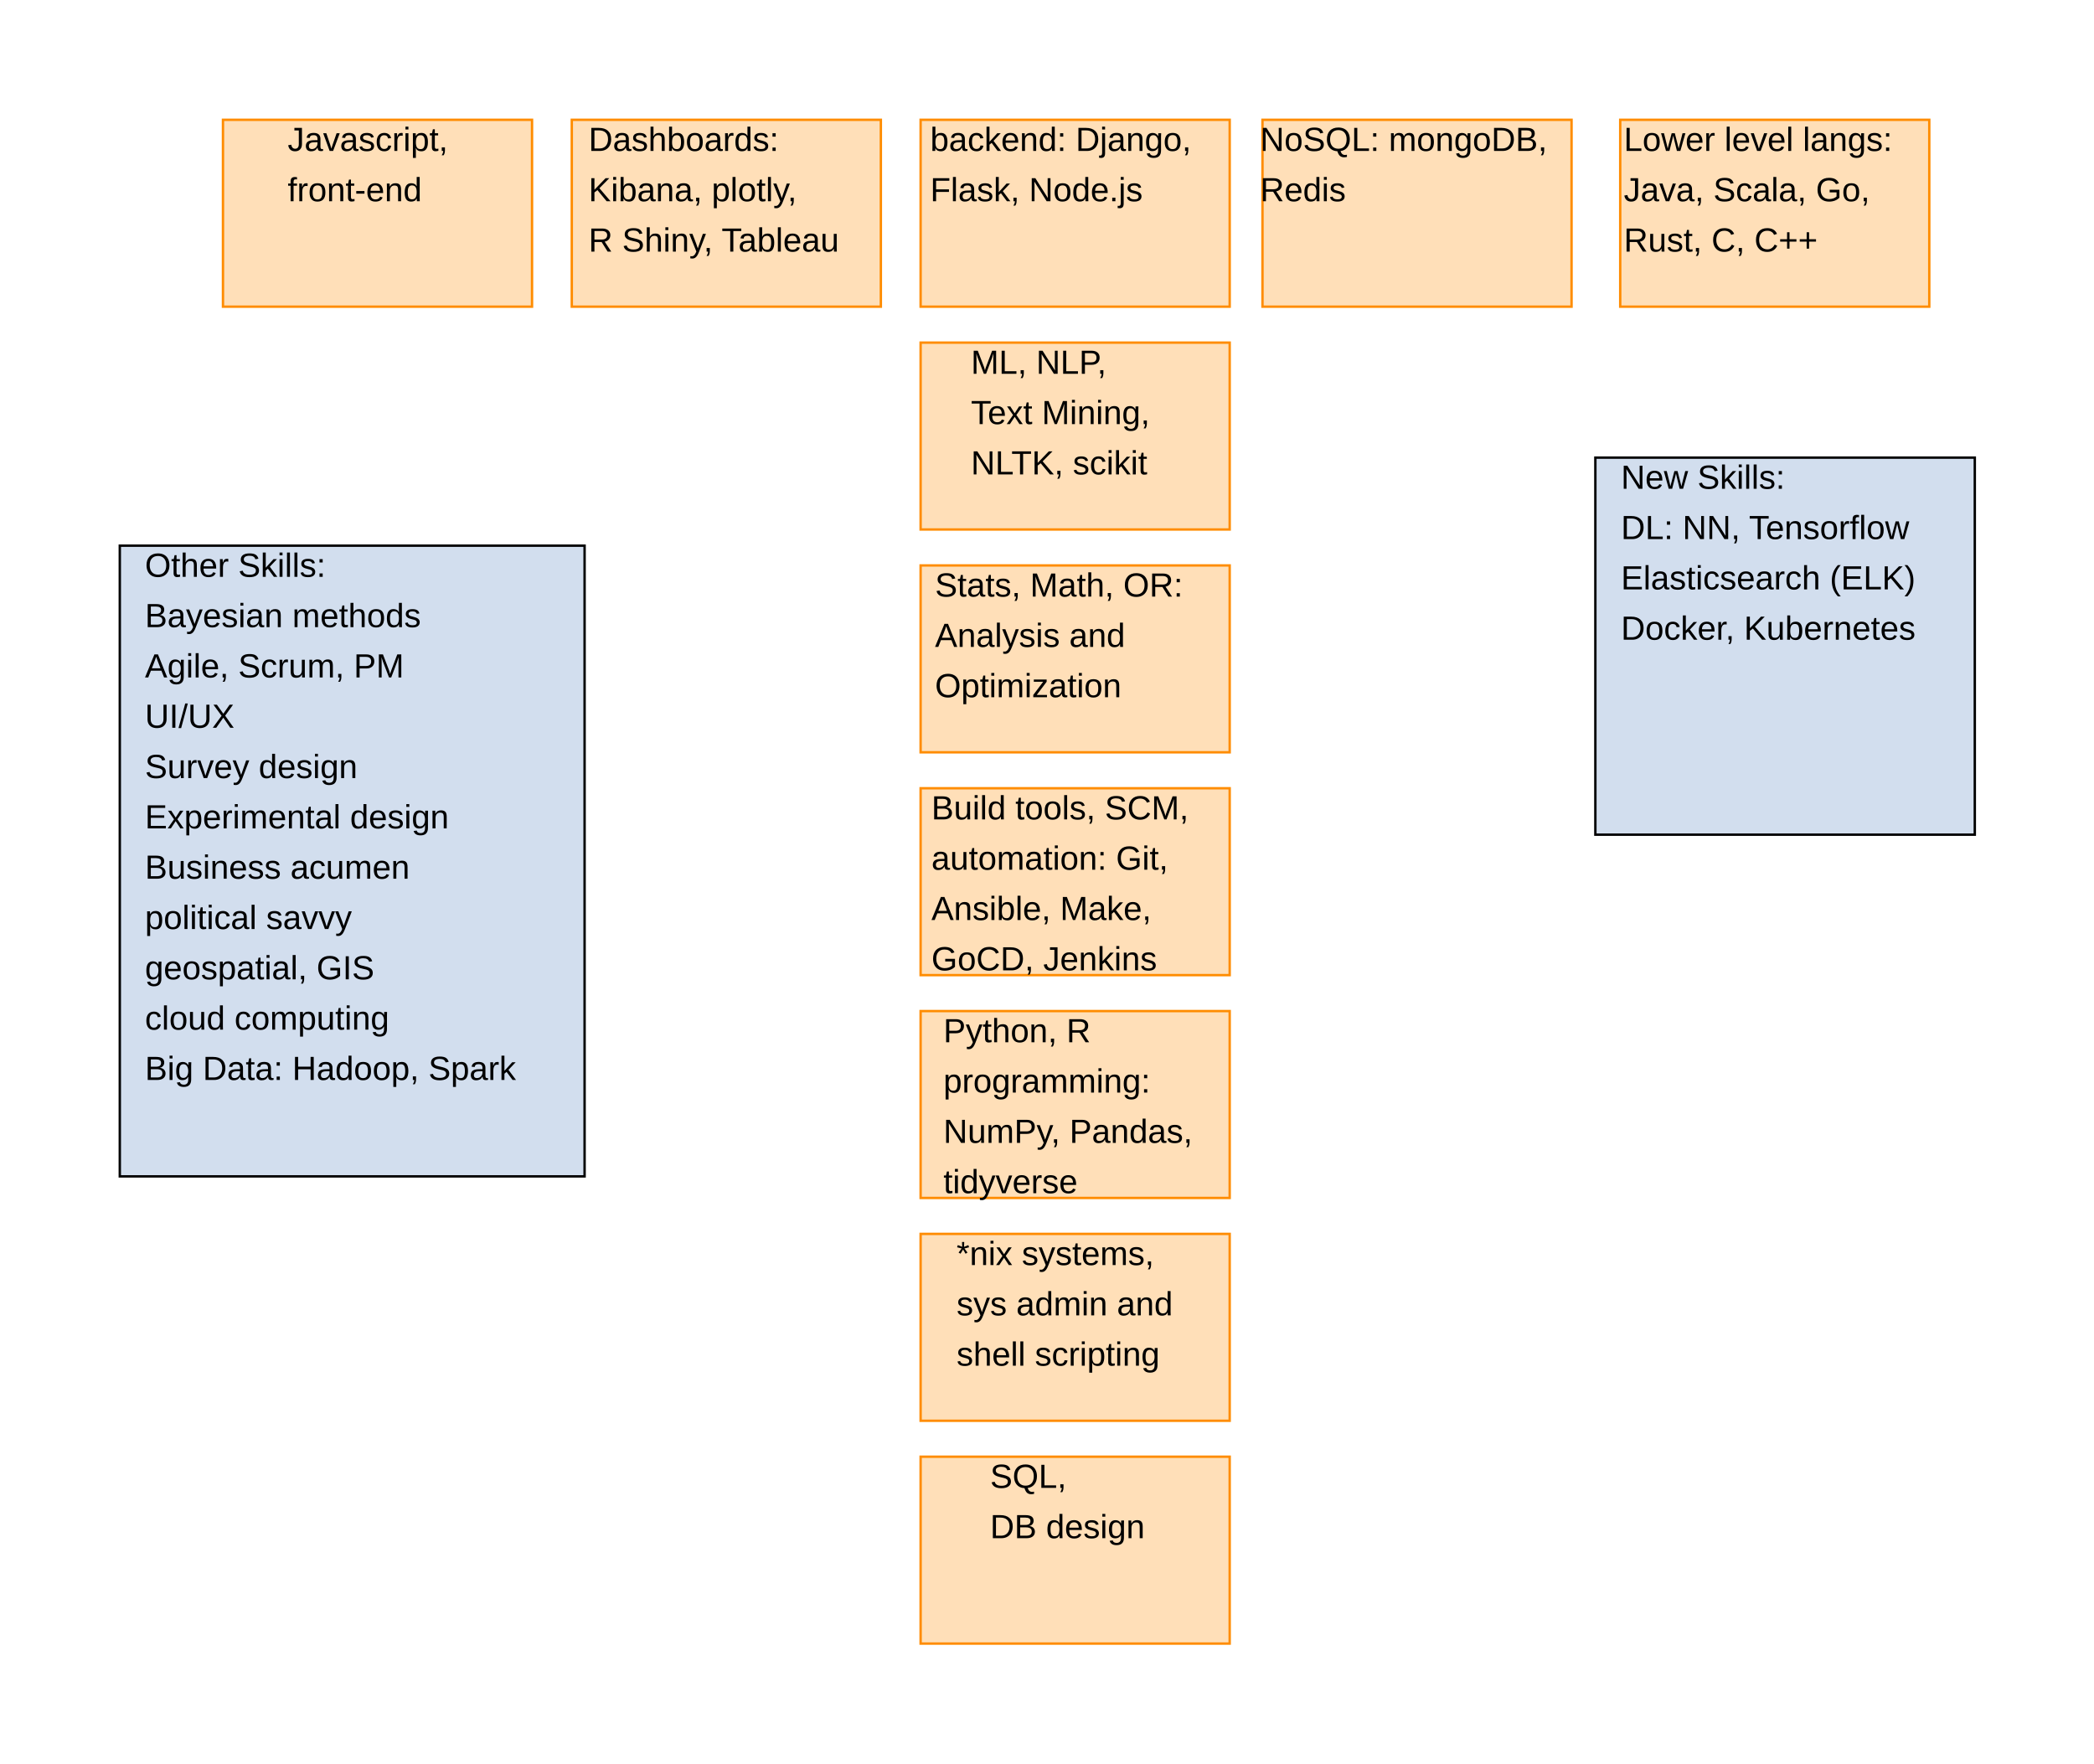
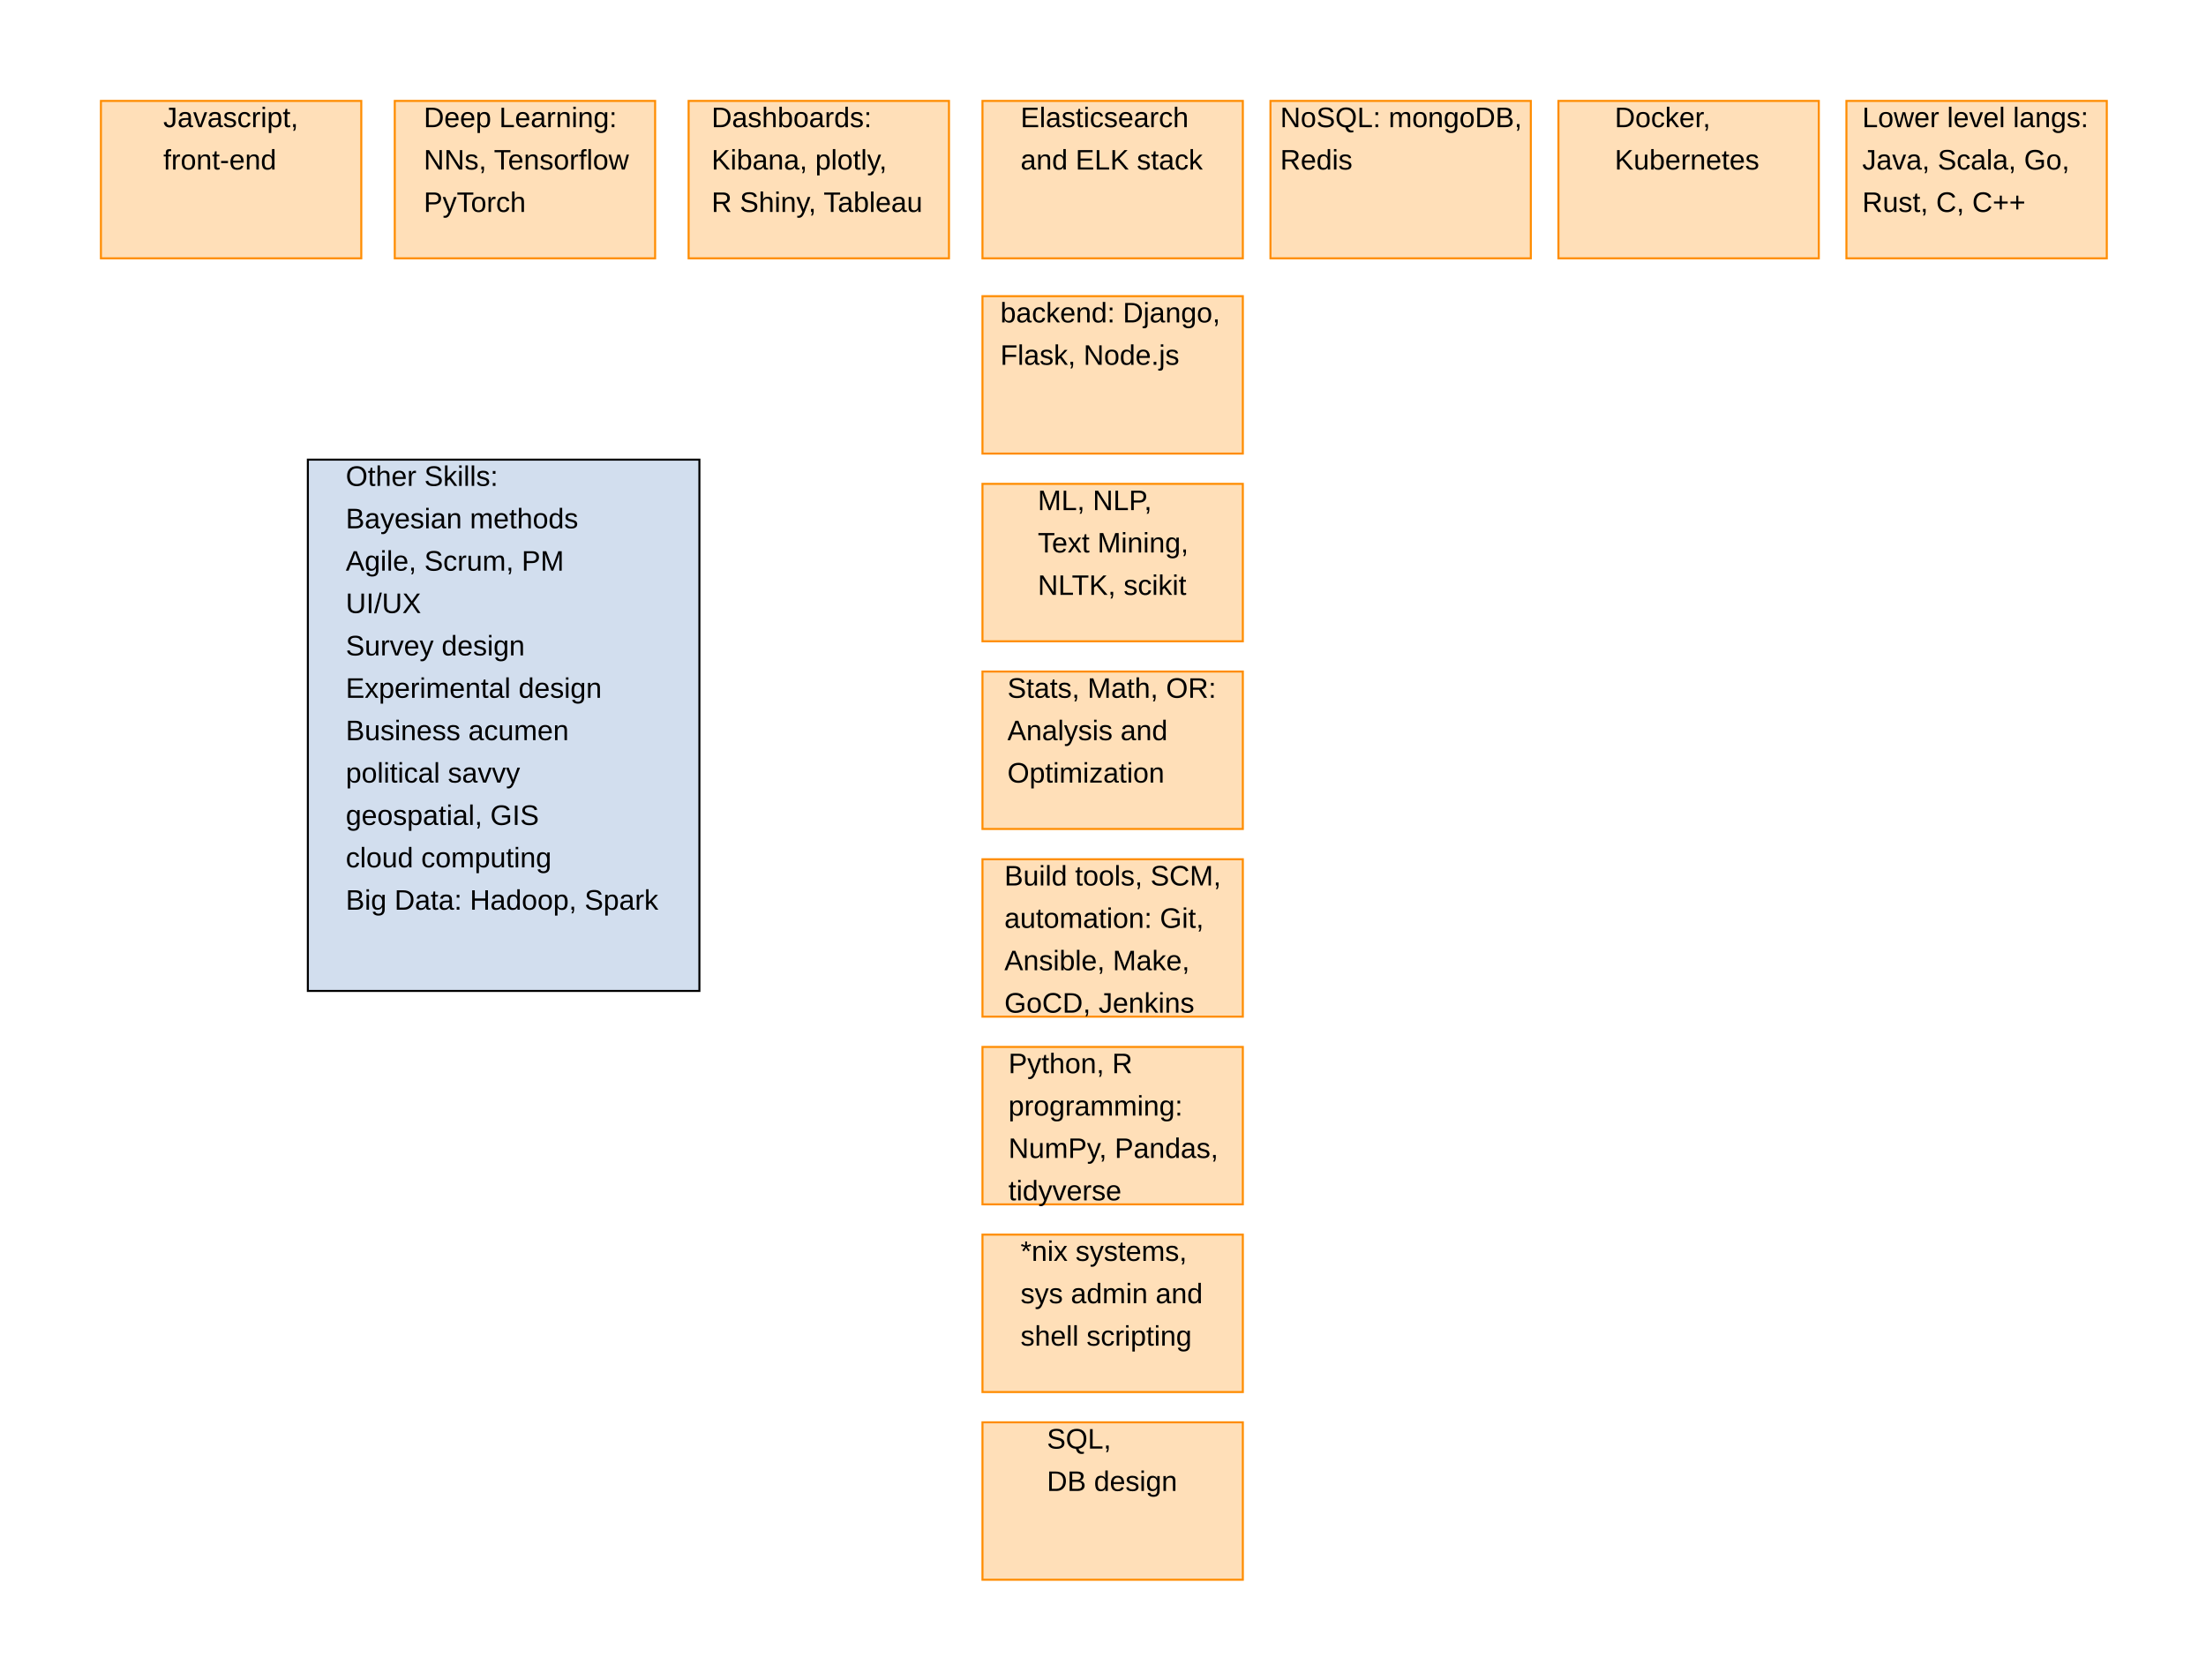
- <svg xmlns="http://www.w3.org/2000/svg" style="overflow: hidden; display: block; width: 874px; height: 736px;" width="874px" height="736px" viewBox="0 0 874 736">
+ <svg xmlns="http://www.w3.org/2000/svg" style="overflow: hidden; display: block; width: 1093px; height: 832px;" width="1093px" height="832px" viewBox="0 0 1093 832">
  <defs />
-   <g style="pointer-events:visiblePainted" transform="translate(465.75 324.5)" image-rendering="auto" shape-rendering="auto">
-     <rect fill="rgb(255,140,0)" stroke="rgb(255,140,0)" width="129" height="78" x="-81.5" y="-274.5" stroke-opacity="1" stroke-width="1" stroke-linecap="butt" stroke-linejoin="miter" stroke-miterlimit="10" fill-opacity="0.278" />
+   <g style="pointer-events:visiblePainted" transform="translate(568.2812 324.5)" image-rendering="auto" shape-rendering="auto">
+     <rect fill="rgb(255,140,0)" stroke="rgb(255,140,0)" width="129" height="78" x="-81.5" y="-177.75" stroke-opacity="1" stroke-width="1" stroke-linecap="butt" stroke-linejoin="miter" stroke-miterlimit="10" fill-opacity="0.278" />
    <rect fill="rgb(255,140,0)" stroke="rgb(255,140,0)" width="129" height="78" x="-227.094" y="-274.5" stroke-opacity="1" stroke-width="1" stroke-linecap="butt" stroke-linejoin="miter" stroke-miterlimit="10" fill-opacity="0.278" />
-     <rect fill="rgb(255,140,0)" stroke="rgb(255,140,0)" width="129" height="78" x="-372.688" y="-274.5" stroke-opacity="1" stroke-width="1" stroke-linecap="butt" stroke-linejoin="miter" stroke-miterlimit="10" fill-opacity="0.278" />
+     <rect fill="rgb(255,140,0)" stroke="rgb(255,140,0)" width="129" height="78" x="-518.281" y="-274.5" stroke-opacity="1" stroke-width="1" stroke-linecap="butt" stroke-linejoin="miter" stroke-miterlimit="10" fill-opacity="0.278" />
    <rect fill="rgb(255,140,0)" stroke="rgb(255,140,0)" width="129" height="78" x="61.188" y="-274.5" stroke-opacity="1" stroke-width="1" stroke-linecap="butt" stroke-linejoin="miter" stroke-miterlimit="10" fill-opacity="0.278" />
-     <rect fill="rgb(255,140,0)" stroke="rgb(255,140,0)" width="129" height="78" x="210.5" y="-274.5" stroke-opacity="1" stroke-width="1" stroke-linecap="butt" stroke-linejoin="miter" stroke-miterlimit="10" fill-opacity="0.278" />
-     <rect fill="rgb(255,140,0)" stroke="rgb(255,140,0)" width="129" height="78" x="-81.5" y="-181.5" stroke-opacity="1" stroke-width="1" stroke-linecap="butt" stroke-linejoin="miter" stroke-miterlimit="10" fill-opacity="0.278" />
-     <rect fill="rgb(255,140,0)" stroke="rgb(255,140,0)" width="129" height="78" x="-81.5" y="-88.5" stroke-opacity="1" stroke-width="1" stroke-linecap="butt" stroke-linejoin="miter" stroke-miterlimit="10" fill-opacity="0.278" />
-     <rect fill="rgb(255,140,0)" stroke="rgb(255,140,0)" width="129" height="78" x="-81.5" y="4.5" stroke-opacity="1" stroke-width="1" stroke-linecap="butt" stroke-linejoin="miter" stroke-miterlimit="10" fill-opacity="0.278" />
-     <rect fill="rgb(255,140,0)" stroke="rgb(255,140,0)" width="129" height="78" x="-81.5" y="97.5" stroke-opacity="1" stroke-width="1" stroke-linecap="butt" stroke-linejoin="miter" stroke-miterlimit="10" fill-opacity="0.278" />
-     <rect fill="rgb(255,140,0)" stroke="rgb(255,140,0)" width="129" height="78" x="-81.5" y="190.5" stroke-opacity="1" stroke-width="1" stroke-linecap="butt" stroke-linejoin="miter" stroke-miterlimit="10" fill-opacity="0.278" />
-     <rect fill="rgb(255,140,0)" stroke="rgb(255,140,0)" width="129" height="78" x="-81.5" y="283.5" stroke-opacity="1" stroke-width="1" stroke-linecap="butt" stroke-linejoin="miter" stroke-miterlimit="10" fill-opacity="0.278" />
-     <g>
-       <path d="M 200.125,-133.5 L 358.5,-133.5 L 358.5,23.875 L 200.125,23.875 Z" stroke="rgb(0,0,0)" stroke-opacity="1" stroke-width="1" stroke-linecap="butt" stroke-linejoin="miter" stroke-miterlimit="10" fill="rgb(210,222,238)" fill-opacity="1" />
-     </g>
+     <rect fill="rgb(255,140,0)" stroke="rgb(255,140,0)" width="129" height="78" x="346.562" y="-274.5" stroke-opacity="1" stroke-width="1" stroke-linecap="butt" stroke-linejoin="miter" stroke-miterlimit="10" fill-opacity="0.278" />
+     <rect fill="rgb(255,140,0)" stroke="rgb(255,140,0)" width="129" height="78" x="-81.5" y="-84.75" stroke-opacity="1" stroke-width="1" stroke-linecap="butt" stroke-linejoin="miter" stroke-miterlimit="10" fill-opacity="0.278" />
+     <rect fill="rgb(255,140,0)" stroke="rgb(255,140,0)" width="129" height="78" x="-81.5" y="8.25" stroke-opacity="1" stroke-width="1" stroke-linecap="butt" stroke-linejoin="miter" stroke-miterlimit="10" fill-opacity="0.278" />
+     <rect fill="rgb(255,140,0)" stroke="rgb(255,140,0)" width="129" height="78" x="-81.5" y="101.25" stroke-opacity="1" stroke-width="1" stroke-linecap="butt" stroke-linejoin="miter" stroke-miterlimit="10" fill-opacity="0.278" />
+     <rect fill="rgb(255,140,0)" stroke="rgb(255,140,0)" width="129" height="78" x="-81.5" y="194.25" stroke-opacity="1" stroke-width="1" stroke-linecap="butt" stroke-linejoin="miter" stroke-miterlimit="10" fill-opacity="0.278" />
+     <rect fill="rgb(255,140,0)" stroke="rgb(255,140,0)" width="129" height="78" x="-81.5" y="287.25" stroke-opacity="1" stroke-width="1" stroke-linecap="butt" stroke-linejoin="miter" stroke-miterlimit="10" fill-opacity="0.278" />
+     <rect fill="rgb(255,140,0)" stroke="rgb(255,140,0)" width="129" height="78" x="-81.5" y="380.25" stroke-opacity="1" stroke-width="1" stroke-linecap="butt" stroke-linejoin="miter" stroke-miterlimit="10" fill-opacity="0.278" />
    <g>
      <path d="M -415.75,-96.75 L -221.75,-96.75 L -221.75,166.5 L -415.75,166.5 Z" stroke="rgb(0,0,0)" stroke-opacity="1" stroke-width="1" stroke-linecap="butt" stroke-linejoin="miter" stroke-miterlimit="10" fill="rgb(210,222,238)" fill-opacity="1" />
    </g>
-     <g transform="translate(-77.5 -274.5)">
+     <rect fill="rgb(255,140,0)" stroke="rgb(255,140,0)" width="129" height="78" x="-372.688" y="-274.5" stroke-opacity="1" stroke-width="1" stroke-linecap="butt" stroke-linejoin="miter" stroke-miterlimit="10" fill-opacity="0.278" />
+     <rect fill="rgb(255,140,0)" stroke="rgb(255,140,0)" width="129" height="78" x="-81.5" y="-274.5" stroke-opacity="1" stroke-width="1" stroke-linecap="butt" stroke-linejoin="miter" stroke-miterlimit="10" fill-opacity="0.278" />
+     <rect fill="rgb(255,140,0)" stroke="rgb(255,140,0)" width="129" height="78" x="203.875" y="-274.5" stroke-opacity="1" stroke-width="1" stroke-linecap="butt" stroke-linejoin="miter" stroke-miterlimit="10" fill-opacity="0.278" />
+     <g transform="translate(-72.65503 -177.75)">
      <text font-family="Arial" font-size="14px" font-style="normal" font-weight="normal" text-anchor="start" fill="rgb(0,0,0)" fill-opacity="1" transform="translate(0 0)">
        <tspan dy="0.929em" x="0">backend: Django,</tspan>
        <tspan dy="1.5em" x="0">Flask, Node.js</tspan>
      </text>
    </g>
-     <g transform="translate(-220.0938 -274.5)">
+     <g transform="translate(-215.7418 -274.5)">
      <text font-family="Arial" font-size="14px" font-style="normal" font-weight="normal" text-anchor="start" fill="rgb(0,0,0)" fill-opacity="1" transform="translate(0 0)">
        <tspan dy="0.929em" x="0">Dashboards:</tspan>
        <tspan dy="1.5em" x="0">Kibana, plotly,</tspan>
        <tspan dy="1.5em" x="0">R Shiny, Tableau</tspan>
      </text>
    </g>
-     <g transform="translate(-345.6875 -274.5)">
+     <g transform="translate(-487.3748 -274.5)">
      <text font-family="Arial" font-size="14px" font-style="normal" font-weight="normal" text-anchor="start" fill="rgb(0,0,0)" fill-opacity="1" transform="translate(0 0)">
        <tspan dy="0.929em" x="0">Javascript,</tspan>
        <tspan dy="1.5em" x="0">front-end</tspan>
      </text>
    </g>
-     <g transform="translate(60.1875 -274.5)">
+     <g transform="translate(66.0213 -274.5)">
      <text font-family="Arial" font-size="14px" font-style="normal" font-weight="normal" text-anchor="start" fill="rgb(0,0,0)" fill-opacity="1" transform="translate(0 0)">
        <tspan dy="0.929em" x="0">NoSQL: mongoDB,</tspan>
        <tspan dy="1.5em" x="0">Redis</tspan>
      </text>
    </g>
-     <g transform="translate(212 -274.5)">
+     <g transform="translate(354.4047 -274.5)">
      <text font-family="Arial" font-size="14px" font-style="normal" font-weight="normal" text-anchor="start" fill="rgb(0,0,0)" fill-opacity="1" transform="translate(0 0)">
        <tspan dy="0.929em" x="0">Lower level langs:</tspan>
        <tspan dy="1.5em" x="0">Java, Scala, Go,</tspan>
        <tspan dy="1.5em" x="0">Rust, C, C++</tspan>
      </text>
    </g>
-     <g transform="translate(-60.5 -181.5)">
+     <g transform="translate(-54.10335 -84.75)">
      <text font-family="Arial" font-size="14px" font-style="normal" font-weight="normal" text-anchor="start" fill="rgb(0,0,0)" fill-opacity="1" transform="translate(0 0)">
        <tspan dy="0.929em" x="0">ML, NLP,</tspan>
        <tspan dy="1.5em" x="0">Text Mining,</tspan>
        <tspan dy="1.5em" x="0">NLTK, scikit</tspan>
      </text>
    </g>
-     <g transform="translate(-75.5 -88.5)">
+     <g transform="translate(-69.14525 8.25)">
      <text font-family="Arial" font-size="14px" font-style="normal" font-weight="normal" text-anchor="start" fill="rgb(0,0,0)" fill-opacity="1" transform="translate(0 0)">
        <tspan x="0" dy="0.929em">Stats, Math, OR:</tspan>
        <tspan x="0" dy="1.5em">Analysis and</tspan>
        <tspan x="0" dy="1.5em">Optimization</tspan>
      </text>
    </g>
-     <g transform="translate(-77 4.5)">
+     <g transform="translate(-70.64944 101.25)">
      <text font-family="Arial" font-size="14px" font-style="normal" font-weight="normal" text-anchor="start" fill="rgb(0,0,0)" fill-opacity="1" transform="translate(0 0)">
        <tspan x="0" dy="0.929em">Build tools, SCM,</tspan>
        <tspan x="0" dy="1.5em">automation: Git,</tspan>
        <tspan x="0" dy="1.5em">Ansible, Make,</tspan>
        <tspan x="0" dy="1.5em">GoCD, Jenkins</tspan>
      </text>
    </g>
-     <g transform="translate(-72 97.5)">
+     <g transform="translate(-68.64385 194.25)">
      <text font-family="Arial" font-size="14px" font-style="normal" font-weight="normal" text-anchor="start" fill="rgb(0,0,0)" fill-opacity="1" transform="translate(0 0)">
        <tspan x="0" dy="0.929em">Python, R</tspan>
        <tspan x="0" dy="1.5em">programming:</tspan>
        <tspan x="0" dy="1.5em">NumPy, Pandas,</tspan>
        <tspan x="0" dy="1.5em">tidyverse</tspan>
      </text>
    </g>
-     <g transform="translate(-66.5 190.5)">
+     <g transform="translate(-62.62709 287.25)">
      <text font-family="Arial" font-size="14px" font-style="normal" font-weight="normal" text-anchor="start" fill="rgb(0,0,0)" fill-opacity="1" transform="translate(0 0)">
        <tspan x="0" dy="0.929em">*nix systems,</tspan>
        <tspan x="0" dy="1.5em">sys admin and</tspan>
        <tspan x="0" dy="1.5em">shell scripting</tspan>
      </text>
    </g>
-     <g transform="translate(-52.5 283.5)">
+     <g transform="translate(-49.59078 380.25)">
      <text font-family="Arial" font-size="14px" font-style="normal" font-weight="normal" text-anchor="start" fill="rgb(0,0,0)" fill-opacity="1" transform="translate(0 0)">
        <tspan x="0" dy="0.929em">SQL,</tspan>
        <tspan x="0" dy="1.5em">DB design</tspan>
      </text>
    </g>
-     <g transform="translate(210.8125 -133.5)">
-       <text font-family="Arial" font-size="14px" font-style="normal" font-weight="normal" text-anchor="start" fill="rgb(0,0,0)" fill-opacity="1" transform="translate(0 0)">
-         <tspan dy="0.929em" x="0">New Skills:</tspan>
-         <tspan dy="1.5em" x="0">DL: NN, Tensorflow</tspan>
-         <tspan dy="1.5em" x="0">Elasticsearch (ELK)</tspan>
-         <tspan dy="1.5em" x="0">Docker, Kubernetes</tspan>
-       </text>
-     </g>
-     <g transform="translate(-405.25 -96.75)">
+     <g transform="translate(-396.9679 -96.75)">
      <text font-family="Arial" font-size="14px" font-style="normal" font-weight="normal" text-anchor="start" fill="rgb(0,0,0)" fill-opacity="1" transform="translate(0 0)">
        <tspan dy="0.929em" x="0">Other Skills:</tspan>
        <tspan dy="1.5em" x="0">Bayesian methods</tspan>
        <tspan dy="1.5em" x="0">Agile, Scrum, PM</tspan>
        <tspan dy="1.5em" x="0">UI/UX</tspan>
        <tspan dy="1.5em" x="0">Survey design</tspan>
        <tspan dy="1.5em" x="0">Experimental design</tspan>
        <tspan dy="1.5em" x="0">Business acumen</tspan>
        <tspan dy="1.5em" x="0">political savvy</tspan>
        <tspan dy="1.5em" x="0">geospatial, GIS</tspan>
        <tspan dy="1.5em" x="0">cloud computing</tspan>
        <tspan dy="1.5em" x="0">Big Data: Hadoop, Spark</tspan>
      </text>
    </g>
+     <g transform="translate(-358.3272 -274.5)">
+       <text font-family="Arial" font-size="14px" font-style="normal" font-weight="normal" text-anchor="start" fill="rgb(0,0,0)" fill-opacity="1" transform="translate(0 0)">
+         <tspan dy="0.929em" x="0">Deep Learning:</tspan>
+         <tspan dy="1.5em" x="0">NNs, Tensorflow</tspan>
+         <tspan dy="1.5em" x="0">PyTorch</tspan>
+       </text>
+     </g>
+     <g transform="translate(-62.62709 -274.5)">
+       <text font-family="Arial" font-size="14px" font-style="normal" font-weight="normal" text-anchor="start" fill="rgb(0,0,0)" fill-opacity="1" transform="translate(0 0)">
+         <tspan dy="0.929em" x="0">Elasticsearch</tspan>
+         <tspan dy="1.5em" x="0">and ELK stack</tspan>
+       </text>
+     </g>
+     <g transform="translate(231.773 -274.5)">
+       <text font-family="Arial" font-size="14px" font-style="normal" font-weight="normal" text-anchor="start" fill="rgb(0,0,0)" fill-opacity="1" transform="translate(0 0)">
+         <tspan dy="0.929em" x="0">Docker,</tspan>
+         <tspan dy="1.5em" x="0">Kubernetes</tspan>
+       </text>
+     </g>
  </g>
</svg>
